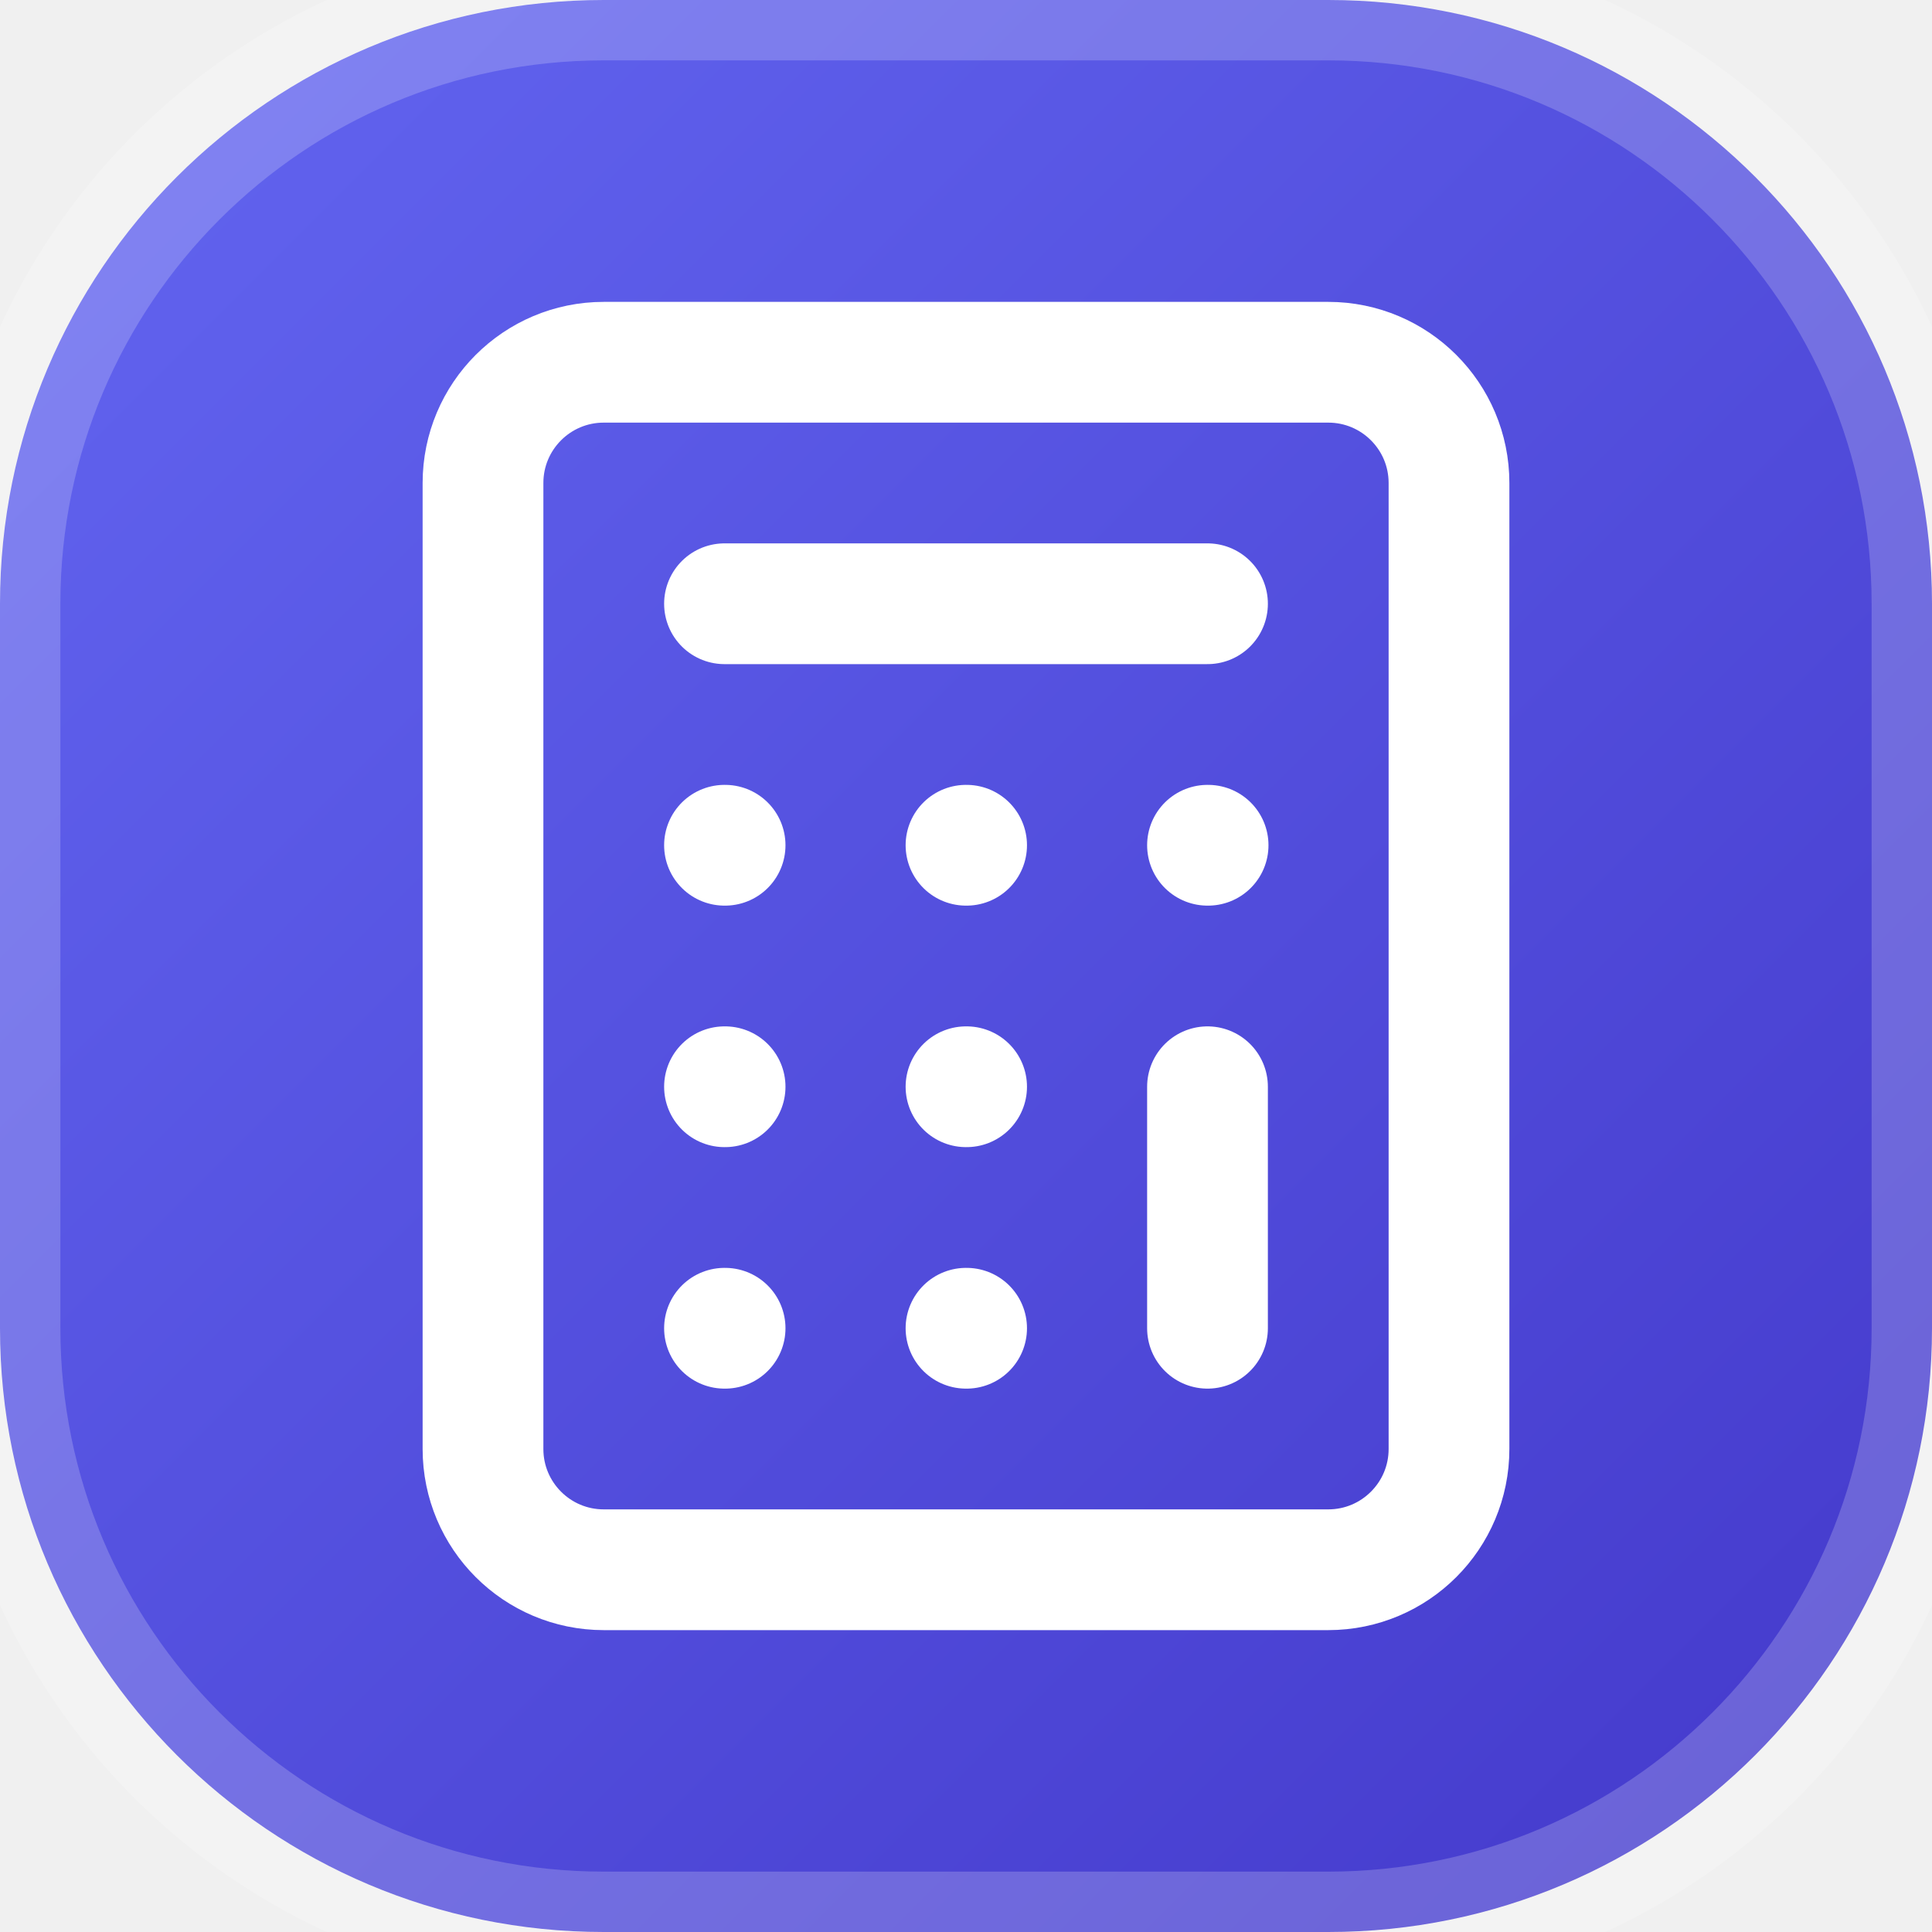
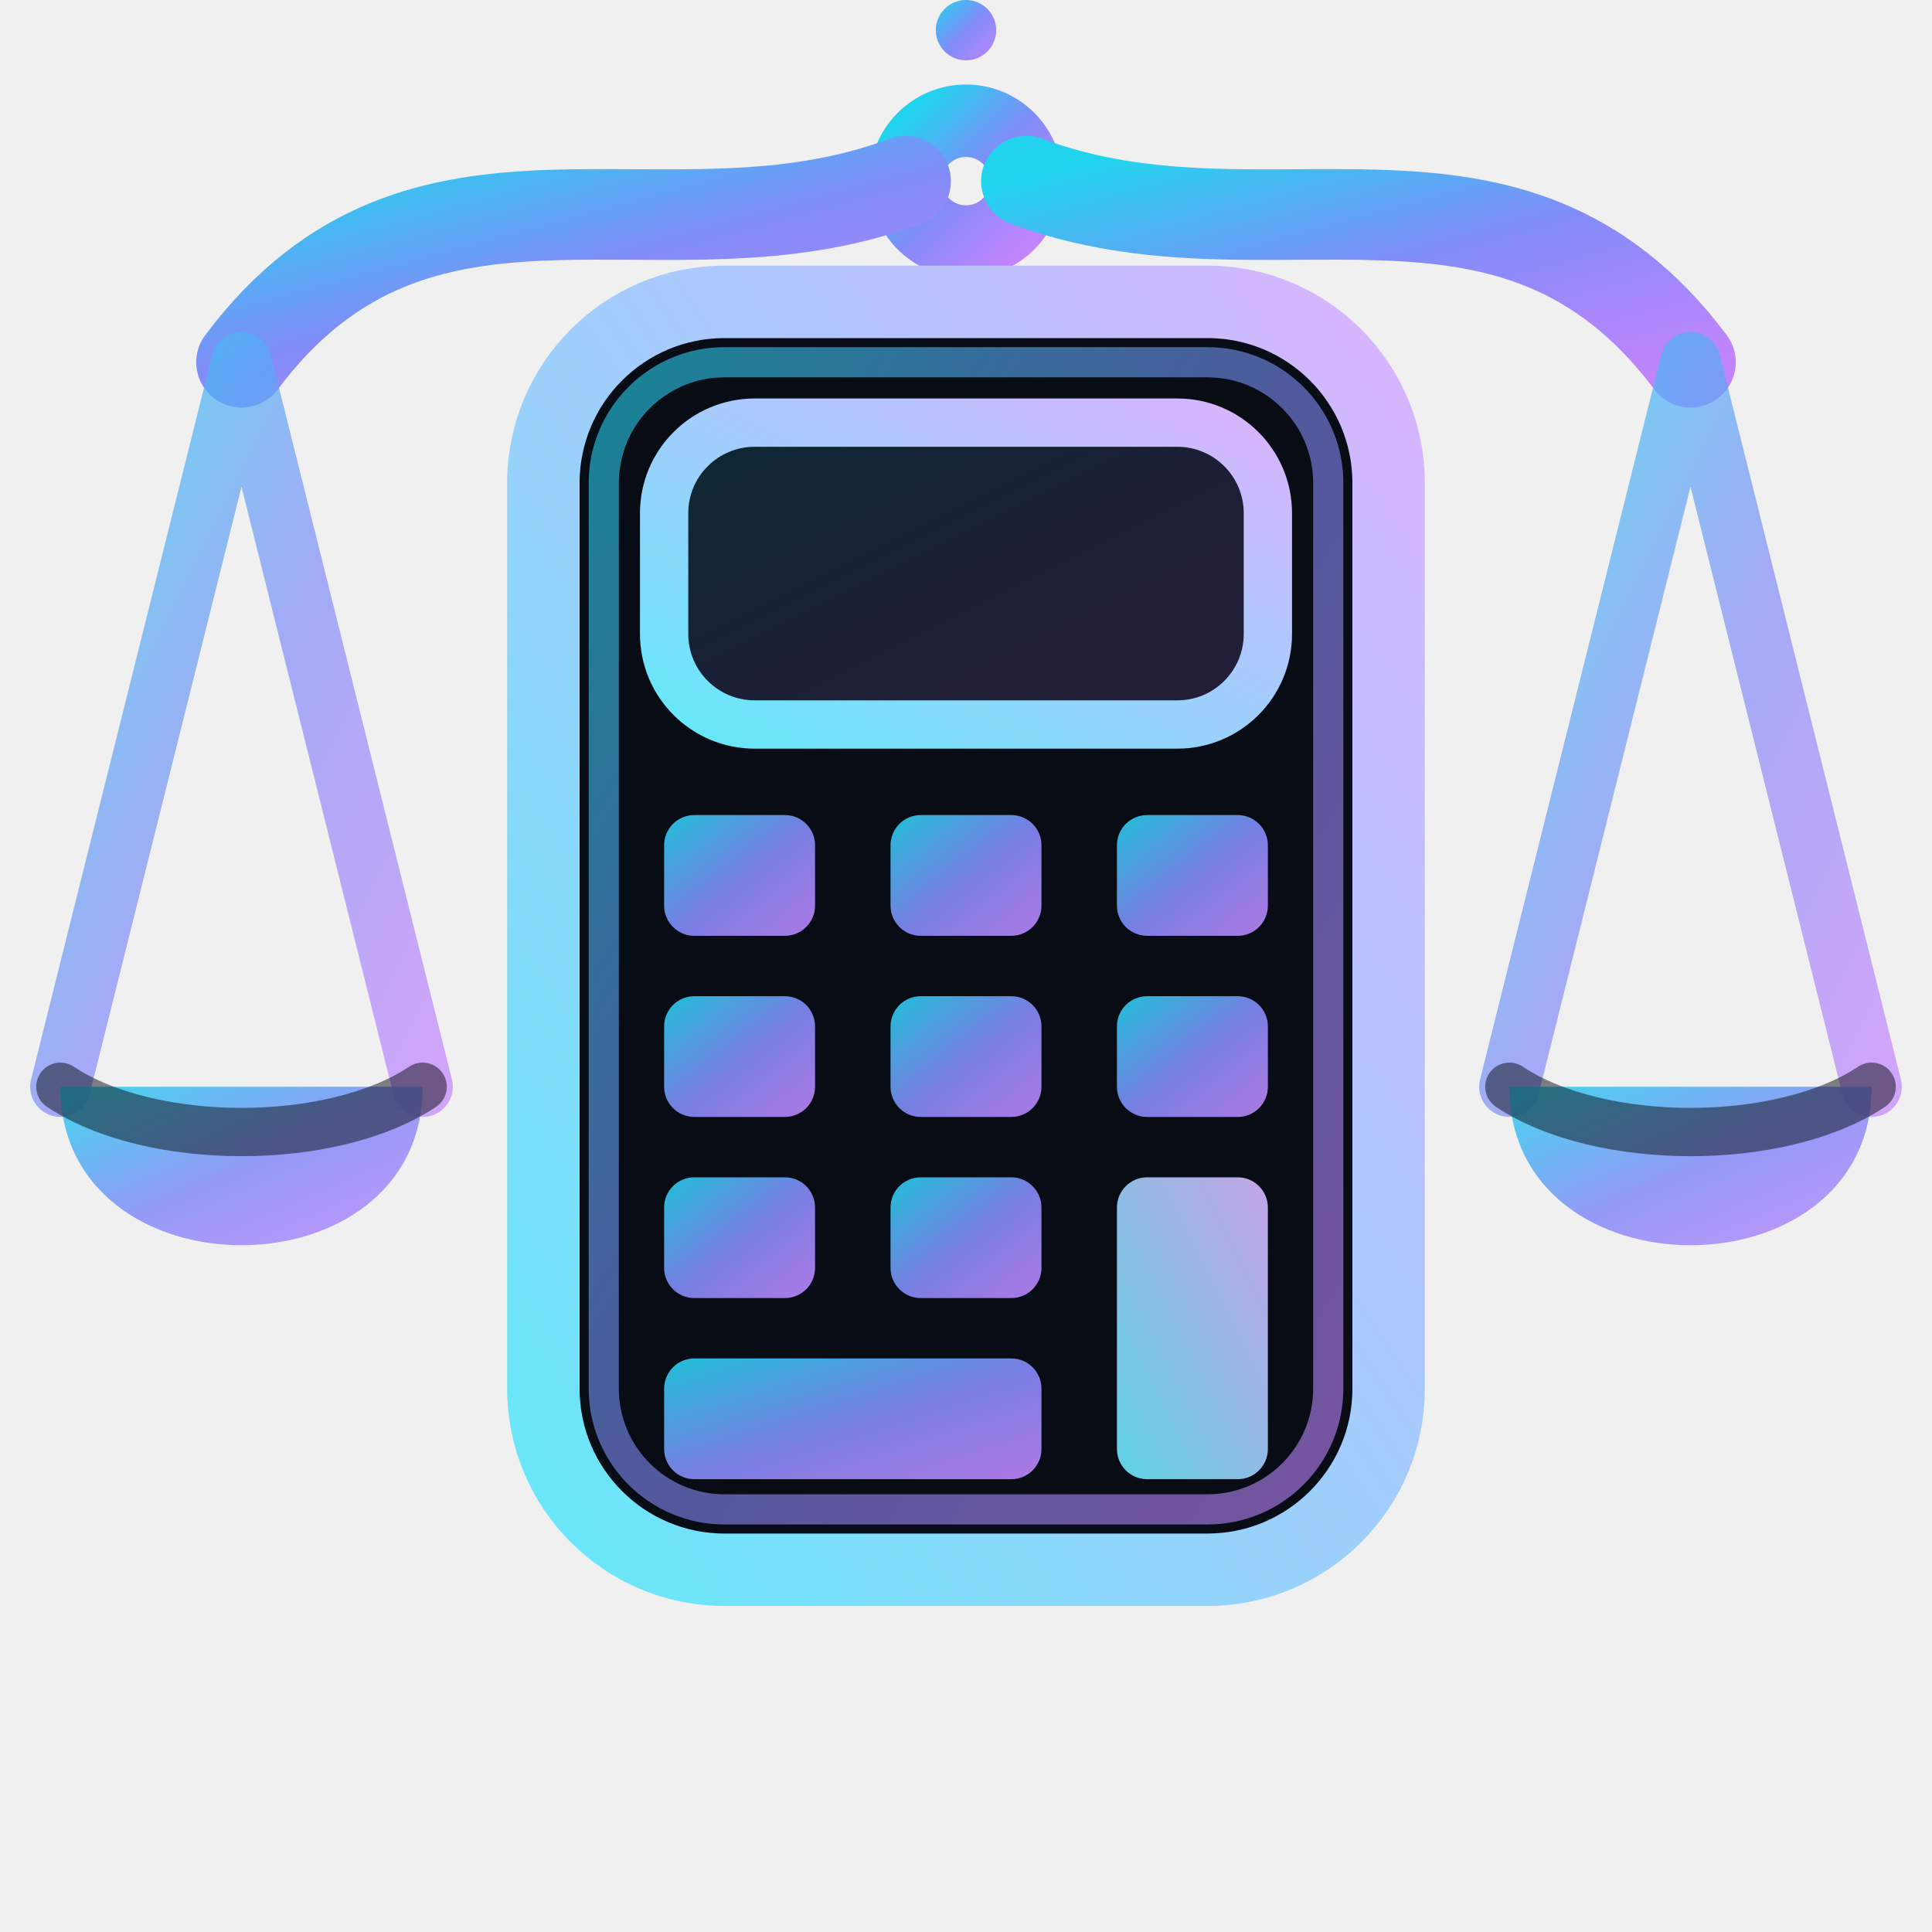
- <svg xmlns="http://www.w3.org/2000/svg" width="32" height="32" viewBox="0 0 32 32" fill="none">
+ <svg xmlns="http://www.w3.org/2000/svg" viewBox="0 0 32 32" fill="none" stroke-linecap="round" stroke-linejoin="round" stroke="url(#motazin-gradient-dark)">
  <defs>
-     <linearGradient id="bgGradient" x1="0%" y1="0%" x2="100%" y2="100%">
-       <stop offset="0%" stop-color="#6366f1" />
-       <stop offset="100%" stop-color="#4338ca" />
+     <linearGradient id="motazin-gradient-dark" x1="0%" y1="0%" x2="100%" y2="100%">
+       <stop offset="0%" stop-color="#22d3ee" />
+       <stop offset="50%" stop-color="#818cf8" />
+       <stop offset="100%" stop-color="#c084fc" />
+     </linearGradient>
+     <linearGradient id="motazin-highlight-dark" x1="0%" y1="100%" x2="100%" y2="0%">
+       <stop offset="0%" stop-color="#67e8f9" />
+       <stop offset="100%" stop-color="#d8b4fe" />
    </linearGradient>
  </defs>
-   <rect width="32" height="32" rx="10" fill="url(#bgGradient)" />
-   <rect width="32" height="32" rx="10" stroke="rgba(255,255,255,0.2)" stroke-width="2" />
-   <g transform="translate(4, 4)" stroke="white" stroke-width="2" stroke-linecap="round" stroke-linejoin="round" fill="none">
-     <rect width="16" height="20" x="4" y="2" rx="2" />
-     <line x1="8" x2="16" y1="6" y2="6" />
-     <line x1="16" x2="16" y1="14" y2="18" />
-     <path d="M16 10h.01" />
-     <path d="M12 10h.01" />
-     <path d="M8 10h.01" />
-     <path d="M12 14h.01" />
-     <path d="M8 14h.01" />
-     <path d="M12 18h.01" />
-     <path d="M8 18h.01" />
+   <path d="M10 28h12" stroke-width="1.5" opacity="0.8" />
+   <path d="M16 26v2" stroke-width="1.5" opacity="0.8" />
+   <path d="M14.5 5 L17.5 5 M16 5 L16 4" stroke-width="1" stroke-linecap="round" />
+   <circle cx="16" cy="3" r="1" stroke-width="1.2" fill="none" />
+   <path d="M16 2 L16 1" stroke-width="1" stroke-linecap="round" />
+   <circle cx="16" cy="0.5" r="0.5" fill="url(#motazin-gradient-dark)" stroke="none" />
+   <path d="M 15 3 C 11 4.5, 7 2, 4 6" stroke-width="1.5" fill="none" stroke-linecap="round" />
+   <path d="M 17 3 C 21 4.5, 25 2, 28 6" stroke-width="1.5" fill="none" stroke-linecap="round" />
+   <path d="M4 6 L1 18 M4 6 L7 18" stroke-width="1" stroke="url(#motazin-gradient-dark)" fill="none" opacity="0.7" />
+   <path d="M1 18 c 0 3.5, 6 3.5, 6 0 z" fill="url(#motazin-gradient-dark)" stroke="none" opacity="0.85" />
+   <path d="M1 18 c 1.5 1, 4.5 1, 6 0" stroke-width="0.8" stroke="#080c14" fill="none" opacity="0.5" />
+   <path d="M28 6 L25 18 M28 6 L31 18" stroke-width="1" stroke="url(#motazin-gradient-dark)" fill="none" opacity="0.7" />
+   <path d="M25 18 c 0 3.5, 6 3.5, 6 0 z" fill="url(#motazin-gradient-dark)" stroke="none" opacity="0.85" />
+   <path d="M25 18 c 1.5 1, 4.5 1, 6 0" stroke-width="0.8" stroke="#080c14" fill="none" opacity="0.5" />
+   <g transform="translate(9, 5)">
+     <rect width="14" height="21" rx="3" fill="#080c14" stroke="url(#motazin-highlight-dark)" stroke-width="1.2" />
+     <rect width="12" height="19" x="1" y="1" rx="2" stroke-width="0.5" opacity="0.6" />
+     <rect width="10" height="5" x="2" y="2" rx="1.5" fill="url(#motazin-gradient-dark)" stroke="url(#motazin-highlight-dark)" fill-opacity="0.15" stroke-width="0.8" />
+     <path d="M4 4.5h3 M9 4.5h1" stroke-width="1" stroke="url(#motazin-highlight-dark)" />
+     <g fill="url(#motazin-gradient-dark)" opacity="0.9" stroke="none">
+       <rect width="2.5" height="2" x="2" y="8.5" rx="0.5" />
+       <rect width="2.5" height="2" x="5.75" y="8.5" rx="0.5" />
+       <rect width="2.5" height="2" x="9.5" y="8.5" rx="0.5" />
+       <rect width="2.5" height="2" x="2" y="11.5" rx="0.5" />
+       <rect width="2.5" height="2" x="5.75" y="11.5" rx="0.5" />
+       <rect width="2.5" height="2" x="9.5" y="11.5" rx="0.5" />
+       <rect width="2.5" height="2" x="2" y="14.5" rx="0.5" />
+       <rect width="2.5" height="2" x="5.75" y="14.5" rx="0.5" />
+       <rect width="2.5" height="5" x="9.5" y="14.5" rx="0.5" fill="url(#motazin-highlight-dark)" opacity="1" />
+       <rect width="6.25" height="2" x="2" y="17.5" rx="0.5" />
+     </g>
  </g>
</svg>
